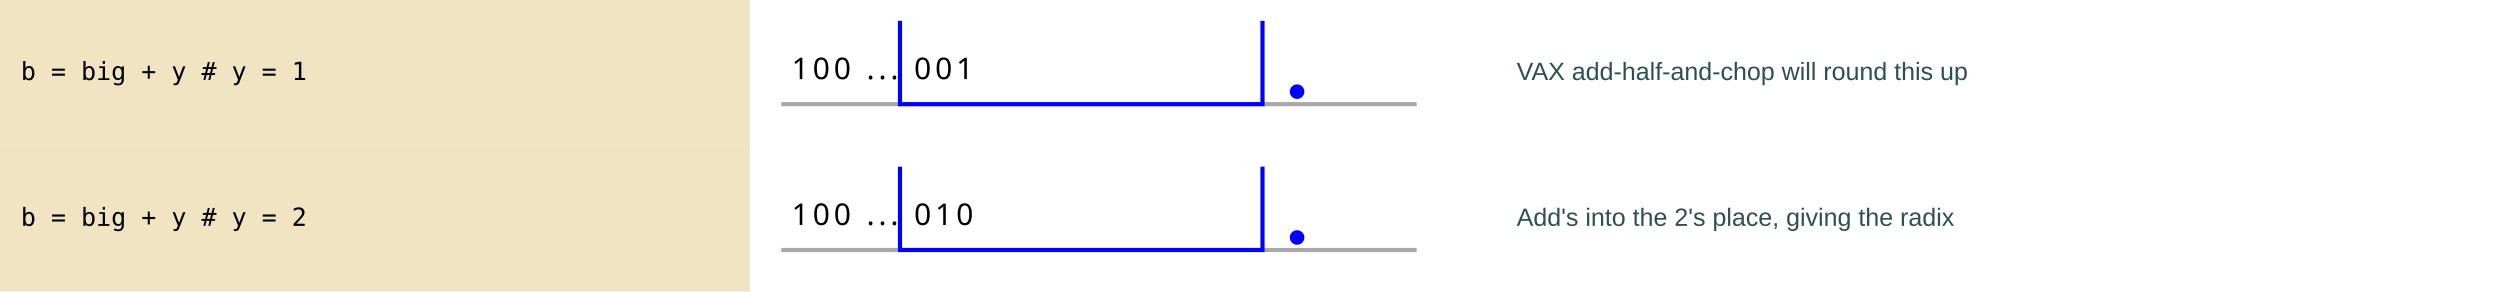
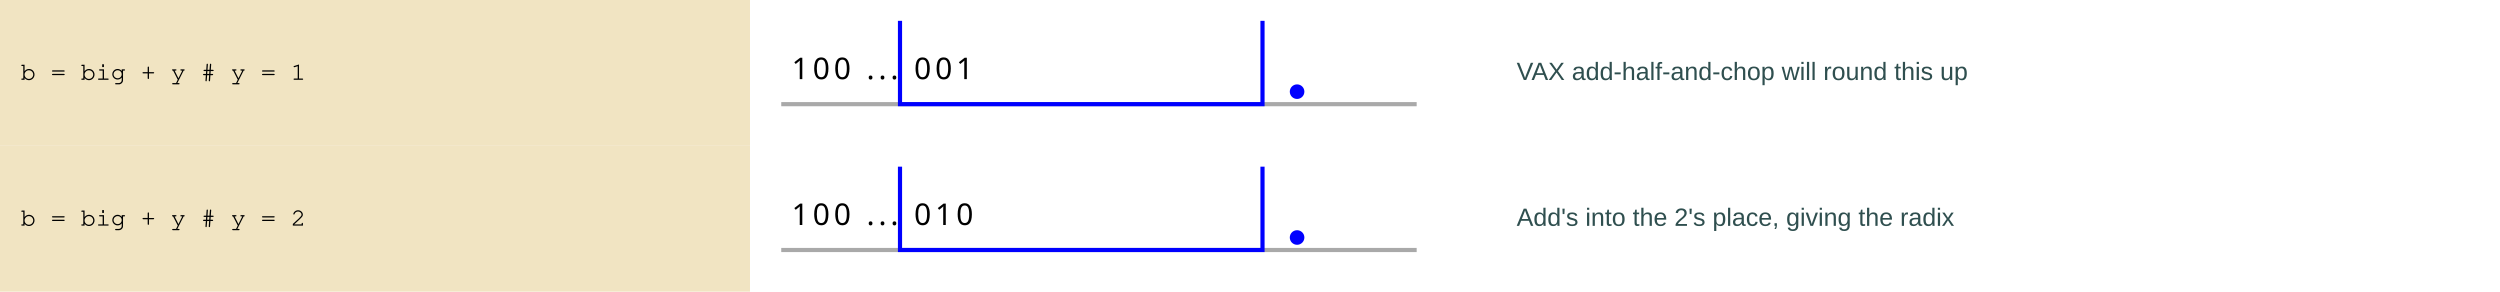
<svg xmlns="http://www.w3.org/2000/svg" viewBox="0 0 1200 140">
  <style>
.diag-py-rect {fill: rgba(241, 228, 194, 1.0); stroke: none;}
.diag-num-rect { fill: none; stroke: none; }
.diag-rem-rect { fill: none; stroke: none; }
.diag-num-line { stroke-width: 2; stroke: darkgray; }
.diag-num-path { stroke-width: 2; stroke: blue; fill: none; }
.diag-num-dot { stroke-width: 1; stroke: blue; fill: blue; }
.diag-num-elps { stroke-width: 3; stroke: red; fill: none; }
- .diag-py { font-family: "Roboto Mono", monospace; font-size: 1em; white-space: pre; dominant-baseline: middle; fill: black; }
+ .diag-py { font-family: Courier, monospace; font-size: 1em; white-space: pre; dominant-baseline: middle; fill: black; }
.diag-num-bin { font-family: "Roboto Mono"; font-size: 1.2em; letter-spacing: 0.13em; dominant-baseline: middle; fill: black; }
.diag-num-oct { font-family: "Roboto Mono"; font-size: 1.2em; font-style: italic; letter-spacing: 0.13em; dominant-baseline: middle; fill: black; }
.diag-num-dec { font-family: "Roboto Mono"; font-size: 1.2em; font-weight: bolder; letter-spacing: 0.13em; dominant-baseline: middle; fill: black; }
.diag-num-hex { font-family: "Roboto Mono"; font-size: 1.2em; font-style: italic; font-weight: bolder; letter-spacing: 0.13em; dominant-baseline: middle; fill: black; }
.diag-rem { font-family: Arial; font-size: 1em; dominant-baseline: middle; fill: darkslategray; }
+ .tic-rect { fill: lightgray; stroke: none; }
+ .tic-line { stroke-width: 3; stroke: dimgray; }
+ .tic-big { stroke-width: 3; stroke: dimgray; }
+ .tic-small { stroke-width: 2; stroke: darkgray; }
+ .tic-hnum { stroke-width: 1; stroke: blue; }
+ .tic-mnum { stroke-width: 2; stroke: blue; }
+ .tic-bnum { stroke-width: 3; stroke: blue; }
+ .tic-lab { font-family: "Roboto Mono", monospace; font-size: 1.2em; white-space: pre; dominant-baseline: middle; fill: black; }
+ .tic-num { font-family: "Roboto Mono", monospace; font-size: 1.2em; font-weight: bolder;white-space: pre; dominant-baseline: middle; fill: blue; }
</style>
  <g transform="translate(0,0)">
    <rect class="diag-py-rect" width="360" height="70" />
    <text class="diag-py" x="10" y="35">
b = big + y   # y = 1
</text>
  </g>
  <g transform="translate(360,0)">
    <rect class="diag-num-rect" width="358" height="70" />
    <line class="diag-num-line" x1="15" y1="50" x2="320.0" y2="50" />
    <path class="diag-num-path" d="M 72 10 L 72 50 L 246.0 50 L 246.0 10" />
    <circle class="diag-num-dot" cx="262.6" cy="44" r="3.0" />
    <text class="diag-num-bin" x="20" y="33">
   100 ... 001
</text>
  </g>
  <g transform="translate(718,0)">
    <rect class="diag-rem-rect" width="482" height="70" />
    <text class="diag-rem" x="10" y="35">
VAX add-half-and-chop will round this up
</text>
  </g>
  <g transform="translate(0,70)">
    <rect class="diag-py-rect" width="360" height="70" />
    <text class="diag-py" x="10" y="35">
b = big + y   # y = 2
</text>
  </g>
  <g transform="translate(360,70)">
    <rect class="diag-num-rect" width="358" height="70" />
    <line class="diag-num-line" x1="15" y1="50" x2="320.0" y2="50" />
    <path class="diag-num-path" d="M 72 10 L 72 50 L 246.0 50 L 246.0 10" />
    <circle class="diag-num-dot" cx="262.6" cy="44" r="3.0" />
    <text class="diag-num-bin" x="20" y="33">
   100 ... 010
</text>
  </g>
  <g transform="translate(718,70)">
    <rect class="diag-rem-rect" width="482" height="70" />
    <text class="diag-rem" x="10" y="35">
Add's into the 2's place, giving the radix
</text>
  </g>
</svg>
